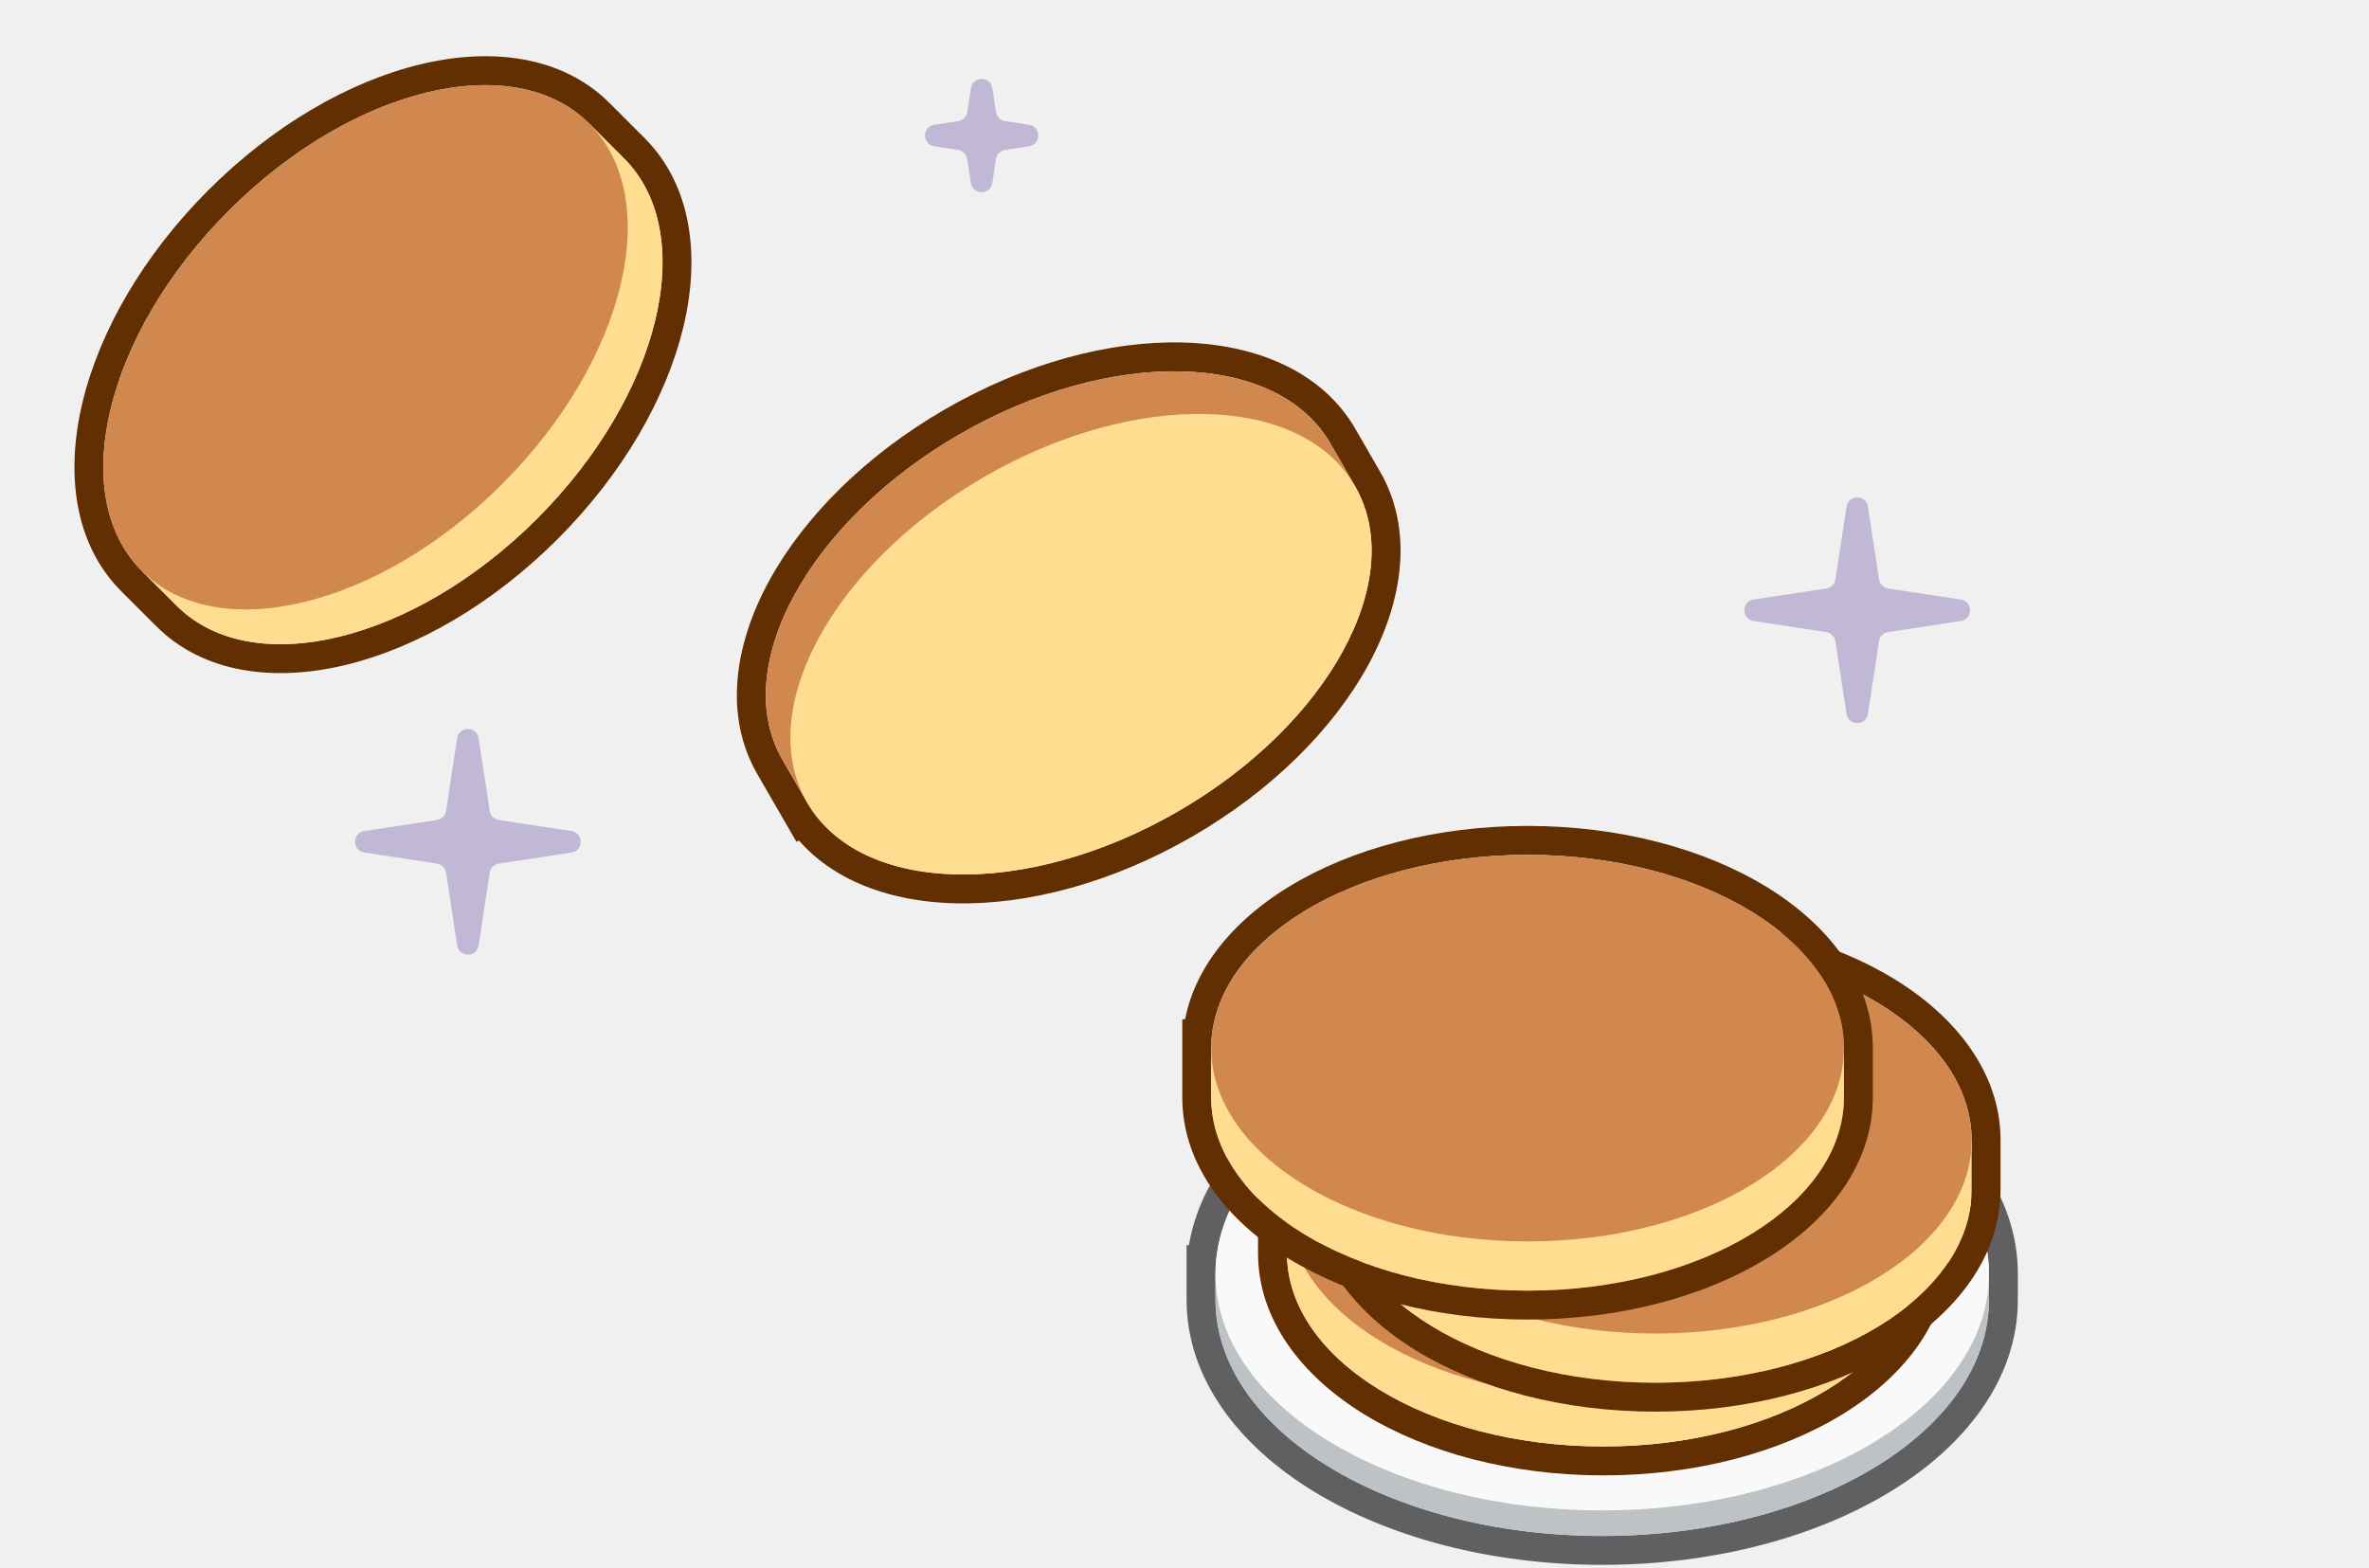
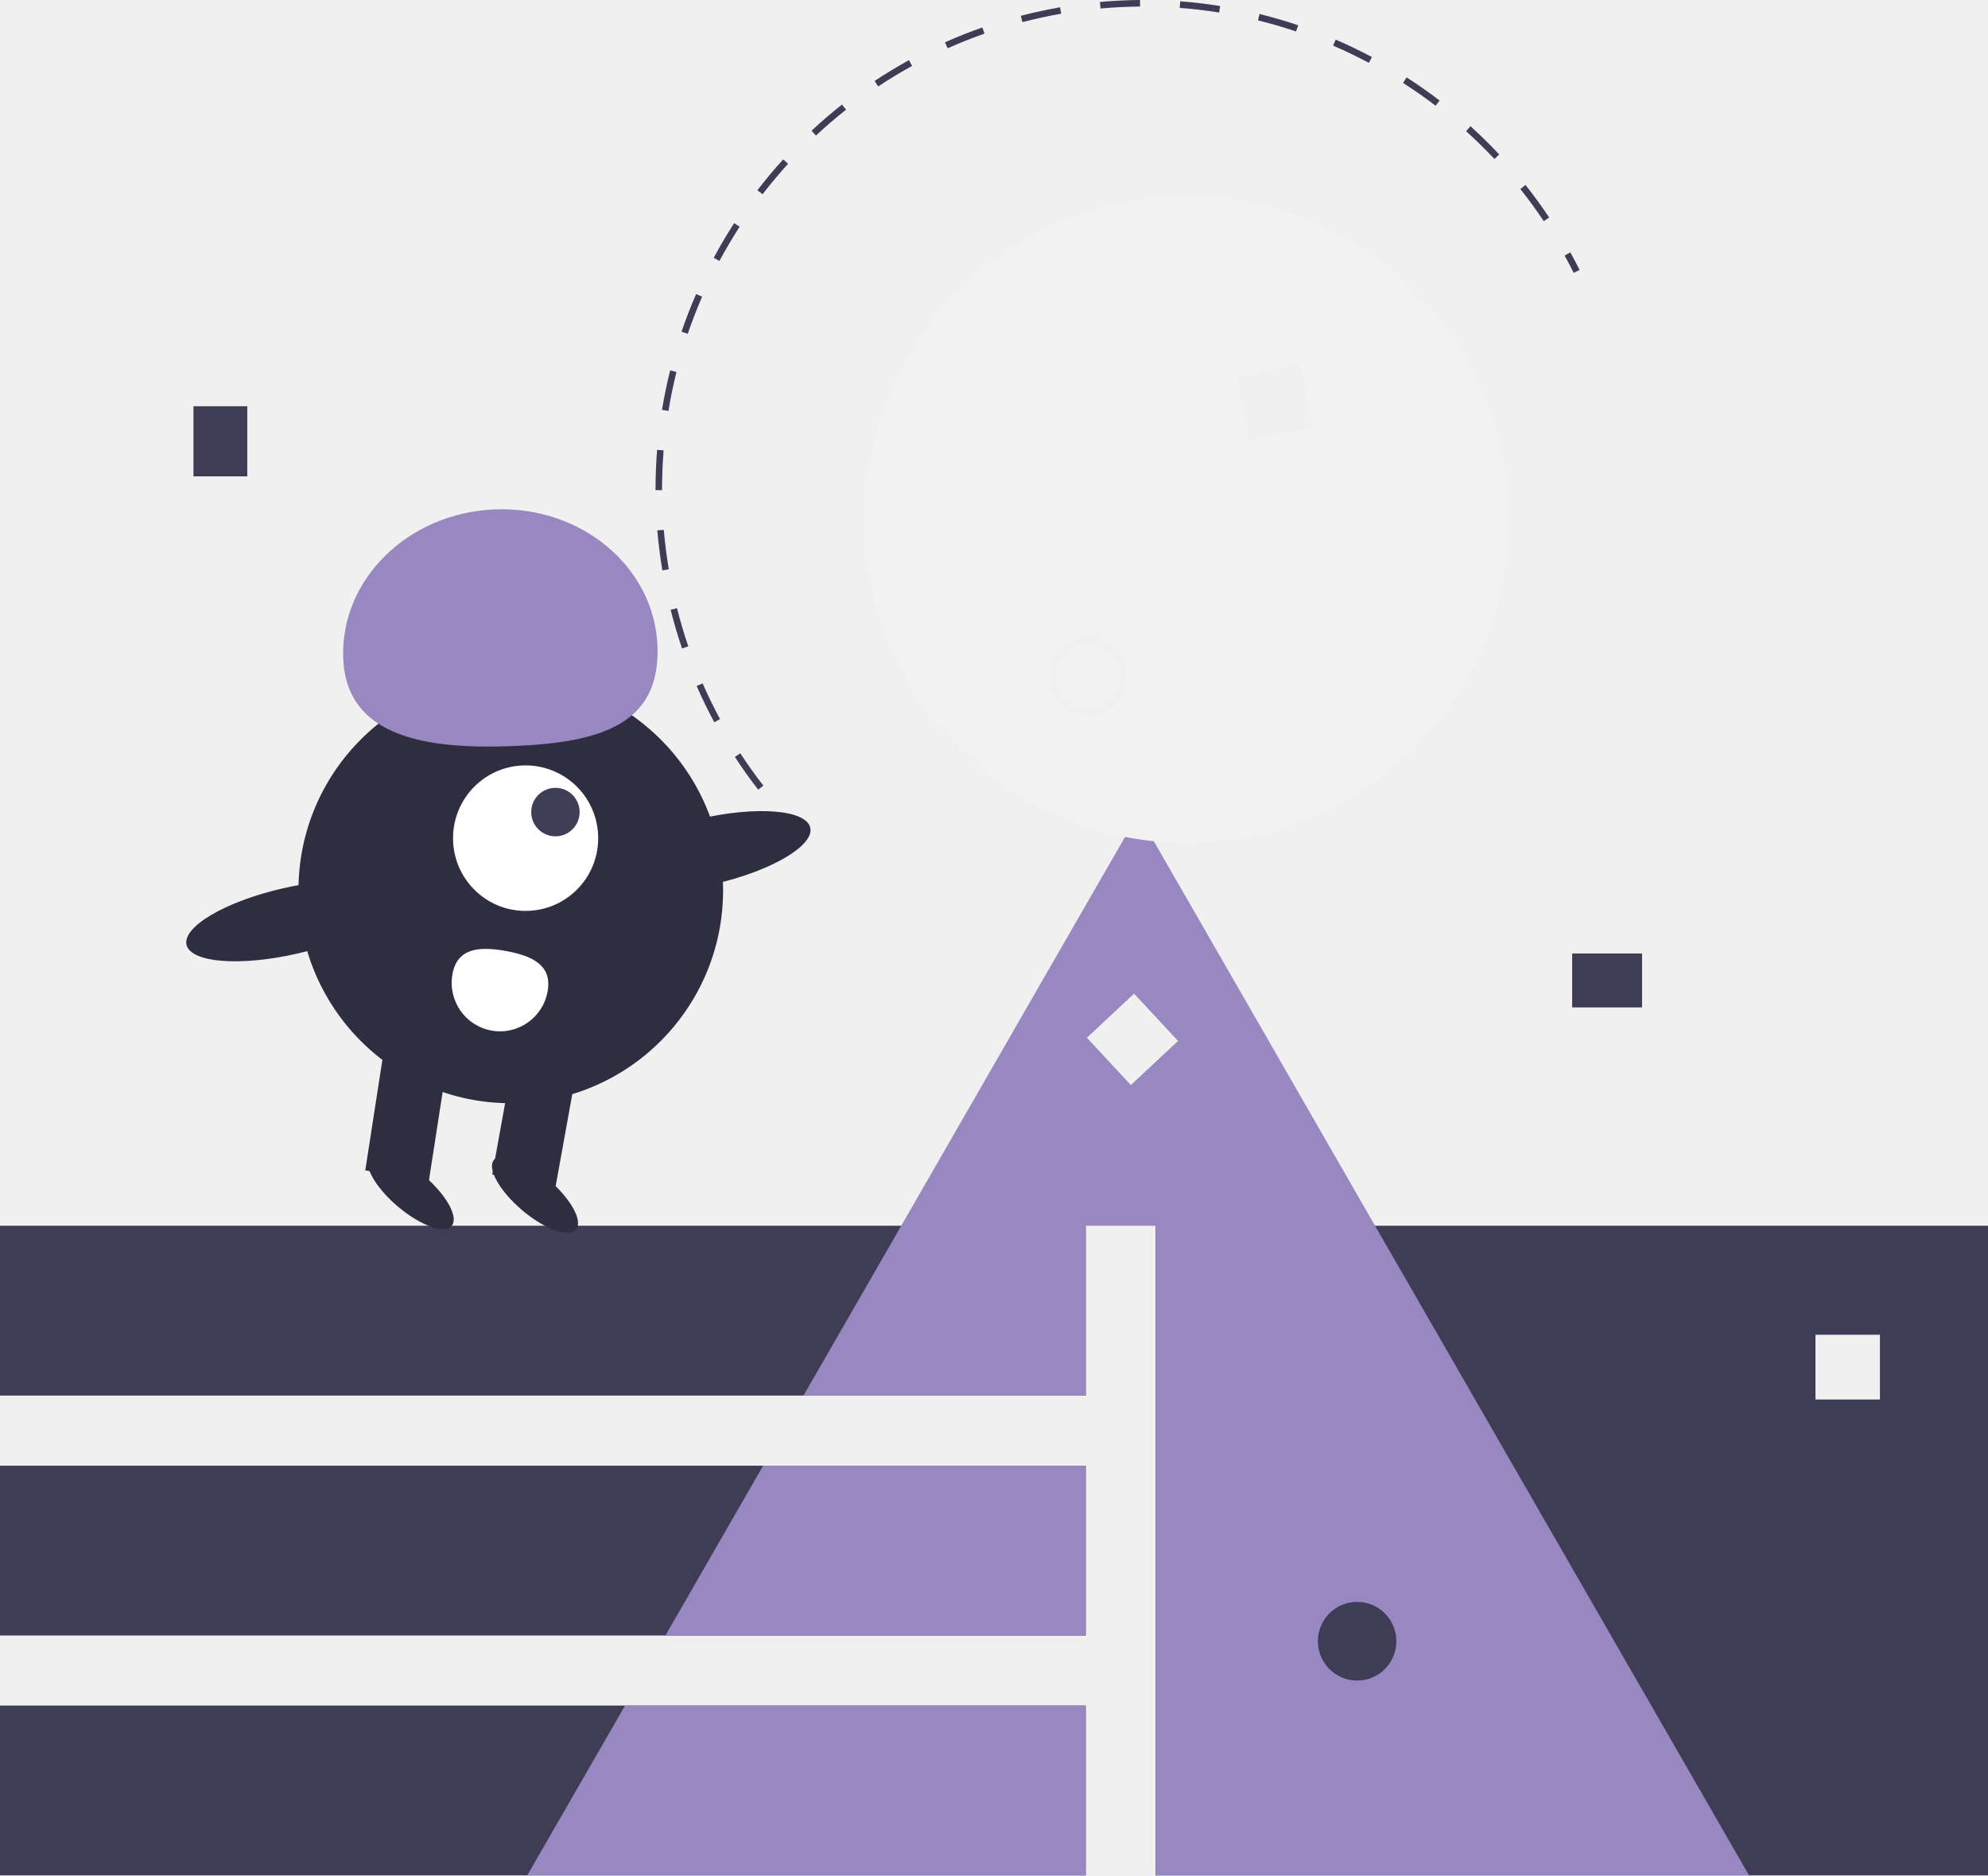
- <svg xmlns="http://www.w3.org/2000/svg" width="266" height="176" fill="none" viewBox="0 0 266 176">
-   <g clip-path="url(#clip0)">
-     <path fill="#8F80BA" d="M53.741 82.901C53.53 81.522 51.543 81.522 51.333 82.901L50.088 91.068C50.008 91.595 49.594 92.008 49.068 92.088L40.901 93.333C39.522 93.543 39.522 95.53 40.901 95.741L49.068 96.985C49.594 97.065 50.008 97.479 50.088 98.005L51.333 106.172C51.543 107.551 53.53 107.551 53.741 106.172L54.985 98.005C55.065 97.479 55.479 97.065 56.005 96.985L64.172 95.741C65.551 95.53 65.551 93.543 64.172 93.333L56.005 92.088C55.479 92.008 55.065 91.595 54.985 91.068L53.741 82.901Z" opacity=".5" />
-     <path fill="#8F80BA" d="M209.741 56.901C209.53 55.522 207.543 55.522 207.333 56.901L206.088 65.068C206.008 65.595 205.595 66.008 205.068 66.088L196.901 67.333C195.522 67.543 195.522 69.53 196.901 69.741L205.068 70.985C205.595 71.065 206.008 71.479 206.088 72.005L207.333 80.172C207.543 81.551 209.53 81.551 209.741 80.172L210.985 72.005C211.065 71.479 211.479 71.065 212.005 70.985L220.172 69.741C221.551 69.53 221.551 67.543 220.172 67.333L212.005 66.088C211.479 66.008 211.065 65.595 210.985 65.068L209.741 56.901Z" opacity=".5" />
-     <path fill="#8F80BA" d="M109.018 9.901C109.228 8.522 111.216 8.522 111.426 9.901L111.835 12.588C111.915 13.115 112.329 13.528 112.856 13.608L115.542 14.018C116.922 14.228 116.922 16.216 115.542 16.426L112.856 16.835C112.329 16.915 111.915 17.329 111.835 17.856L111.426 20.542C111.216 21.922 109.228 21.922 109.018 20.542L108.608 17.856C108.528 17.329 108.115 16.915 107.588 16.835L104.901 16.426C103.522 16.216 103.522 14.228 104.901 14.018L107.588 13.608C108.115 13.528 108.528 13.115 108.608 12.588L109.018 9.901Z" opacity=".5" />
-     <mask id="path-4-outside-1" width="95" height="64" x="132.48" y="112.552" fill="#000" maskUnits="userSpaceOnUse">
-       <rect width="95" height="64" x="132.48" y="112.552" fill="#fff" />
-       <path fill-rule="evenodd" d="M223.325 143.127V145.955C223.325 160.61 203.884 172.491 179.903 172.491C155.921 172.491 136.48 160.61 136.48 145.955V143.089H136.48C136.48 143.088 136.48 143.088 136.48 143.088C136.48 128.432 155.921 116.552 179.903 116.552C203.884 116.552 223.325 128.432 223.325 143.088C223.325 143.101 223.325 143.114 223.325 143.127Z" clip-rule="evenodd" />
-     </mask>
-     <path fill="#606063" d="M223.325 143.127L220.078 143.119V143.127H223.325ZM136.48 143.089V139.841H133.233V143.089H136.48ZM136.48 143.089V146.337H139.728L139.728 143.089L136.48 143.089ZM220.078 143.127V145.955H226.573V143.127H220.078ZM220.078 145.955C220.078 151.723 216.238 157.471 208.914 161.947C201.644 166.389 191.395 169.243 179.903 169.243V175.738C192.391 175.738 203.854 172.651 212.3 167.489C220.691 162.362 226.573 154.842 226.573 145.955H220.078ZM179.903 169.243C168.41 169.243 158.161 166.389 150.892 161.947C143.567 157.471 139.728 151.723 139.728 145.955H133.233C133.233 154.842 139.114 162.362 147.505 167.489C155.951 172.651 167.414 175.738 179.903 175.738V169.243ZM139.728 145.955V143.089H133.233V145.955H139.728ZM136.48 146.337H136.48V139.841H136.48V146.337ZM139.728 143.089C139.728 143.088 139.728 143.088 139.728 143.088H133.233C133.233 143.088 133.233 143.089 133.233 143.089L139.728 143.089ZM139.728 143.088C139.728 137.319 143.567 131.571 150.892 127.095C158.161 122.653 168.41 119.799 179.903 119.799V113.304C167.414 113.304 155.952 116.391 147.505 121.553C139.114 126.681 133.233 134.201 133.233 143.088H139.728ZM179.903 119.799C191.396 119.799 201.644 122.653 208.914 127.095C216.239 131.571 220.078 137.319 220.078 143.088H226.573C226.573 134.201 220.691 126.681 212.301 121.553C203.854 116.391 192.391 113.304 179.903 113.304V119.799ZM220.078 143.088C220.078 143.098 220.078 143.109 220.078 143.119L226.573 143.134C226.573 143.119 226.573 143.103 226.573 143.088H220.078Z" mask="url(#path-4-outside-1)" />
-     <path fill="#BDC2C4" d="M223.325 145.955C223.325 160.61 203.884 172.49 179.903 172.49C155.921 172.49 136.48 160.61 136.48 145.955V143.089H223.325V145.955Z" />
-     <path fill="#FAF9FA" d="M223.325 143.088C223.325 157.743 203.884 169.624 179.903 169.624C155.921 169.624 136.48 157.743 136.48 143.088C136.48 128.432 155.921 116.552 179.903 116.552C203.884 116.552 223.325 128.432 223.325 143.088Z" />
-     <mask id="path-8-outside-2" width="79" height="57" x="140.504" y="109.501" fill="#000" maskUnits="userSpaceOnUse">
-       <rect width="79" height="57" x="140.504" y="109.501" fill="#fff" />
-       <path fill-rule="evenodd" d="M215.547 135.31C215.547 135.276 215.547 135.242 215.547 135.208C215.547 123.22 199.644 113.501 180.026 113.501C160.408 113.501 144.505 123.22 144.505 135.208C144.505 135.209 144.505 135.209 144.505 135.21H144.504V140.735C144.504 152.724 160.408 162.442 180.026 162.442C199.643 162.442 215.547 152.724 215.547 140.735V135.31Z" clip-rule="evenodd" />
-     </mask>
-     <path fill="#612F01" d="M215.547 135.31L212.299 135.286L212.299 135.298V135.31H215.547ZM144.505 135.21V138.457H147.753L147.752 135.209L144.505 135.21ZM144.504 135.21V131.962H141.257V135.21H144.504ZM212.3 135.208C212.3 135.234 212.299 135.26 212.299 135.286L218.794 135.334C218.795 135.293 218.795 135.251 218.795 135.208H212.3ZM180.026 116.749C189.337 116.749 197.61 119.062 203.45 122.63C209.345 126.233 212.3 130.774 212.3 135.208H218.795C218.795 127.655 213.798 121.342 206.837 117.088C199.82 112.8 190.333 110.253 180.026 110.253V116.749ZM147.752 135.208C147.752 130.774 150.707 126.233 156.602 122.63C162.442 119.062 170.715 116.749 180.026 116.749V110.253C169.719 110.253 160.232 112.8 153.215 117.088C146.254 121.342 141.257 127.655 141.257 135.208H147.752ZM147.752 135.209C147.752 135.209 147.752 135.209 147.752 135.208H141.257C141.257 135.209 141.257 135.209 141.257 135.21L147.752 135.209ZM144.504 138.457H144.505V131.962H144.504V138.457ZM147.752 140.735V135.21H141.257V140.735H147.752ZM180.026 159.195C170.715 159.195 162.441 156.882 156.602 153.313C150.707 149.711 147.752 145.17 147.752 140.735H141.257C141.257 148.289 146.254 154.602 153.215 158.856C160.232 163.144 169.719 165.69 180.026 165.69V159.195ZM212.299 140.735C212.299 145.17 209.344 149.711 203.449 153.313C197.61 156.882 189.336 159.195 180.026 159.195V165.69C190.332 165.69 199.82 163.144 206.836 158.856C213.797 154.602 218.794 148.289 218.794 140.735H212.299ZM212.299 135.31V140.735H218.794V135.31H212.299Z" mask="url(#path-8-outside-2)" />
-     <path fill="#FEDC90" d="M215.547 140.735C215.547 152.724 199.643 162.442 180.025 162.442C160.408 162.442 144.504 152.724 144.504 140.735V135.21H215.547V140.735Z" />
-     <path fill="#D1884F" d="M215.546 135.208C215.546 147.197 199.643 156.916 180.025 156.916C160.407 156.916 144.504 147.197 144.504 135.208C144.504 123.22 160.407 113.501 180.025 113.501C199.643 113.501 215.546 123.22 215.546 135.208Z" />
-     <mask id="path-12-outside-3" width="79" height="57" x="146.337" y="102.344" fill="#000" maskUnits="userSpaceOnUse">
-       <rect width="79" height="57" x="146.337" y="102.344" fill="#fff" />
-       <path fill-rule="evenodd" d="M221.38 128.232C221.381 128.172 221.381 128.112 221.381 128.052C221.381 116.063 205.478 106.344 185.86 106.344C166.243 106.344 150.34 116.062 150.339 128.05H150.337V133.576C150.337 145.564 166.241 155.283 185.859 155.283C205.476 155.283 221.38 145.564 221.38 133.576V128.232Z" clip-rule="evenodd" />
-     </mask>
-     <path fill="#612F01" d="M221.38 128.232L218.132 128.189L218.132 128.211V128.232H221.38ZM150.339 128.05V131.298H153.586L153.586 128.05L150.339 128.05ZM150.337 128.05V124.803H147.09V128.05H150.337ZM218.133 128.052C218.133 128.097 218.133 128.143 218.132 128.189L224.627 128.276C224.628 128.201 224.629 128.126 224.629 128.052H218.133ZM185.86 109.592C195.171 109.592 203.444 111.905 209.284 115.473C215.179 119.076 218.133 123.617 218.133 128.052H224.629C224.629 120.498 219.632 114.185 212.671 109.931C205.654 105.643 196.167 103.097 185.86 103.097V109.592ZM153.586 128.05C153.587 123.616 156.542 119.075 162.437 115.473C168.276 111.905 176.549 109.592 185.86 109.592V103.097C175.553 103.097 166.067 105.643 159.05 109.931C152.089 114.184 147.092 120.496 147.091 128.05L153.586 128.05ZM150.337 131.298H150.339V124.803H150.337V131.298ZM153.585 133.576V128.05H147.09V133.576H153.585ZM185.859 152.035C176.548 152.035 168.274 149.722 162.435 146.154C156.54 142.551 153.585 138.01 153.585 133.576H147.09C147.09 141.129 152.087 147.442 159.048 151.696C166.065 155.984 175.552 158.531 185.859 158.531V152.035ZM218.132 133.576C218.132 138.01 215.177 142.551 209.282 146.154C203.443 149.722 195.169 152.035 185.859 152.035V158.531C196.165 158.531 205.653 155.984 212.669 151.696C219.63 147.442 224.627 141.129 224.627 133.576H218.132ZM218.132 128.232V133.576H224.627V128.232H218.132Z" mask="url(#path-12-outside-3)" />
-     <path fill="#FEDC90" d="M221.38 133.576C221.38 145.565 205.476 155.283 185.859 155.283C166.241 155.283 150.337 145.565 150.337 133.576V128.05H221.38V133.576Z" />
-     <path fill="#D1884F" d="M221.38 128.052C221.38 140.041 205.477 149.759 185.859 149.759C166.241 149.759 150.338 140.041 150.338 128.052C150.338 116.063 166.241 106.345 185.859 106.345C205.477 106.345 221.38 116.063 221.38 128.052Z" />
-     <mask id="path-16-outside-4" width="79" height="57" x="132" y="92.001" fill="#000" maskUnits="userSpaceOnUse">
-       <rect width="79" height="57" x="132" y="92.001" fill="#fff" />
-       <path fill-rule="evenodd" d="M207.042 117.82C207.043 117.783 207.043 117.746 207.043 117.708C207.043 105.72 191.139 96.001 171.522 96.001C151.904 96.001 136 105.72 136 117.708C136 117.709 136 117.709 136 117.709H136V123.235C136 135.224 151.903 144.942 171.521 144.942C191.139 144.942 207.042 135.224 207.042 123.235V117.82Z" clip-rule="evenodd" />
-     </mask>
-     <path fill="#612F01" d="M207.042 117.82L203.795 117.793L203.795 117.807V117.82H207.042ZM136 117.709V120.957H139.248L139.248 117.709L136 117.709ZM136 117.709V114.462H132.752V117.709H136ZM203.795 117.708C203.795 117.737 203.795 117.765 203.795 117.793L210.29 117.847C210.29 117.801 210.29 117.755 210.29 117.708H203.795ZM171.522 99.249C180.833 99.249 189.106 101.562 194.945 105.13C200.841 108.733 203.795 113.274 203.795 117.708H210.29C210.29 110.155 205.293 103.842 198.332 99.588C191.316 95.3 181.829 92.754 171.522 92.754V99.249ZM139.248 117.708C139.248 113.274 142.203 108.733 148.098 105.13C153.937 101.562 162.211 99.249 171.522 99.249V92.754C161.215 92.754 151.728 95.3 144.711 99.588C137.75 103.842 132.753 110.155 132.753 117.708H139.248ZM139.248 117.709C139.248 117.709 139.248 117.709 139.248 117.708H132.753C132.753 117.709 132.753 117.709 132.753 117.71L139.248 117.709ZM136 120.957H136V114.462H136V120.957ZM139.248 123.235V117.709H132.752V123.235H139.248ZM171.521 141.695C162.21 141.695 153.937 139.382 148.097 135.813C142.202 132.211 139.248 127.67 139.248 123.235H132.752C132.752 130.789 137.749 137.102 144.71 141.355C151.727 145.643 161.214 148.19 171.521 148.19V141.695ZM203.795 123.235C203.795 127.67 200.84 132.211 194.945 135.813C189.106 139.382 180.832 141.695 171.521 141.695V148.19C181.828 148.19 191.315 145.643 198.332 141.355C205.293 137.102 210.29 130.789 210.29 123.235H203.795ZM203.795 117.82V123.235H210.29V117.82H203.795Z" mask="url(#path-16-outside-4)" />
-     <path fill="#FEDC90" d="M207.042 123.235C207.042 135.224 191.139 144.942 171.521 144.942C151.903 144.942 136 135.224 136 123.235V117.709H207.042V123.235Z" />
-     <path fill="#D1884F" d="M207.043 117.708C207.043 129.697 191.139 139.416 171.521 139.416C151.904 139.416 136 129.697 136 117.708C136 105.72 151.904 96.001 171.521 96.001C191.139 96.001 207.043 105.72 207.043 117.708Z" />
-     <mask id="path-20-outside-5" width="96.916" height="88.863" x="71.507" y="25.506" fill="#000" maskUnits="userSpaceOnUse">
-       <rect width="96.916" height="88.863" x="71.507" y="25.506" fill="#fff" />
-       <path fill-rule="evenodd" d="M152.096 54.505C152.111 54.532 152.127 54.558 152.142 54.585C158.136 64.967 149.223 81.336 132.233 91.144C115.244 100.953 96.613 100.488 90.618 90.107L90.618 90.107L87.855 85.322C81.861 74.939 90.774 58.571 107.763 48.762C124.753 38.953 143.385 39.418 149.379 49.8L152.096 54.505Z" clip-rule="evenodd" />
-     </mask>
-     <path fill="#612F01" d="M152.096 54.505L149.294 56.148L149.289 56.139L149.283 56.129L152.096 54.505ZM90.618 90.107L88.994 87.294L91.806 85.67L93.43 88.483L90.618 90.107ZM90.618 90.107L92.242 92.919L89.429 94.543L87.805 91.731L90.618 90.107ZM87.855 85.322L90.667 83.698L87.855 85.322ZM149.379 49.8L152.192 48.177L149.379 49.8ZM149.329 56.209C149.318 56.188 149.306 56.168 149.294 56.148L154.897 52.863C154.916 52.895 154.935 52.928 154.955 52.961L149.329 56.209ZM130.61 88.332C138.673 83.677 144.682 77.537 147.955 71.527C151.259 65.459 151.547 60.049 149.329 56.209L154.955 52.961C158.731 59.503 157.56 67.468 153.659 74.633C149.726 81.855 142.783 88.804 133.857 93.957L130.61 88.332ZM93.43 88.483C95.648 92.323 100.477 94.778 107.384 94.95C114.225 95.121 122.546 92.987 130.61 88.332L133.857 93.957C124.931 99.11 115.442 101.649 107.222 101.444C99.067 101.24 91.583 98.272 87.805 91.731L93.43 88.483ZM88.994 87.294L88.994 87.294L92.242 92.919L92.242 92.919L88.994 87.294ZM90.667 83.698L93.43 88.483L87.805 91.731L85.042 86.945L90.667 83.698ZM109.387 51.574C101.324 56.23 95.315 62.37 92.042 68.38C88.738 74.447 88.45 79.857 90.667 83.698L85.042 86.945C81.266 80.404 82.437 72.438 86.338 65.273C90.271 58.052 97.214 51.103 106.14 45.949L109.387 51.574ZM146.567 51.424C144.349 47.584 139.52 45.128 132.614 44.956C125.772 44.785 117.451 46.919 109.387 51.574L106.14 45.949C115.066 40.796 124.555 38.258 132.776 38.463C140.931 38.666 148.415 41.635 152.192 48.177L146.567 51.424ZM149.283 56.129L146.567 51.424L152.192 48.177L154.908 52.881L149.283 56.129Z" mask="url(#path-20-outside-5)" />
-     <path fill="#D1884F" d="M149.378 49.799C143.384 39.417 124.752 38.952 107.762 48.761C90.773 58.57 81.859 74.938 87.854 85.321L90.617 90.106L152.141 54.585L149.378 49.799Z" />
-     <path fill="#FEDC90" d="M152.142 54.585C146.147 44.203 127.515 43.737 110.526 53.546C93.536 63.355 84.623 79.724 90.617 90.106C96.612 100.489 115.244 100.954 132.233 91.145C149.223 81.336 158.136 64.967 152.142 54.585Z" />
-     <mask id="path-24-outside-6" width="96.166" height="96.166" x="-5.05" y="-7.124" fill="#000" maskUnits="userSpaceOnUse">
-       <rect width="96.166" height="96.166" x="-5.05" y="-7.124" fill="#fff" />
-       <path fill-rule="evenodd" d="M15.927 64.117C15.927 64.117 15.927 64.117 15.927 64.116C7.449 55.639 11.823 37.522 25.695 23.65C39.566 9.778 57.684 5.405 66.161 13.882C66.168 13.889 66.175 13.896 66.183 13.903L70.068 17.789C78.546 26.266 74.172 44.384 60.301 58.256C46.429 72.128 28.311 76.501 19.834 68.024L15.927 64.117Z" clip-rule="evenodd" />
-     </mask>
-     <path fill="#612F01" d="M66.183 13.903L63.886 16.2L63.881 16.195L66.183 13.903ZM18.223 61.82C18.325 61.922 18.408 62.018 18.474 62.102C18.507 62.143 18.536 62.183 18.562 62.218C18.587 62.254 18.61 62.286 18.629 62.315C18.648 62.344 18.665 62.369 18.678 62.391C18.692 62.413 18.703 62.431 18.712 62.446C18.72 62.46 18.727 62.471 18.731 62.478C18.733 62.482 18.735 62.485 18.736 62.487C18.736 62.487 18.737 62.488 18.737 62.489C18.737 62.489 18.737 62.489 18.737 62.489C18.737 62.489 18.737 62.489 18.737 62.489C18.737 62.489 18.737 62.489 18.737 62.489C18.737 62.489 18.737 62.489 18.737 62.489C18.737 62.49 18.737 62.488 18.736 62.487C18.735 62.485 18.733 62.482 18.731 62.478C18.727 62.471 18.72 62.46 18.712 62.446C18.703 62.431 18.692 62.413 18.678 62.391C18.665 62.37 18.648 62.344 18.629 62.315C18.61 62.286 18.587 62.254 18.562 62.218C18.536 62.183 18.507 62.144 18.474 62.102C18.408 62.018 18.325 61.922 18.223 61.82L13.63 66.413C13.529 66.311 13.446 66.215 13.38 66.131C13.347 66.09 13.317 66.05 13.292 66.015C13.266 65.979 13.244 65.947 13.225 65.918C13.205 65.889 13.189 65.864 13.175 65.842C13.162 65.82 13.15 65.802 13.142 65.787C13.133 65.773 13.127 65.762 13.123 65.755C13.12 65.751 13.119 65.748 13.118 65.746C13.117 65.746 13.117 65.745 13.117 65.744C13.116 65.744 13.116 65.744 13.116 65.744C13.116 65.744 13.116 65.744 13.116 65.744C13.116 65.744 13.116 65.744 13.116 65.744C13.116 65.744 13.116 65.744 13.116 65.744C13.116 65.743 13.117 65.745 13.118 65.746C13.119 65.748 13.12 65.751 13.123 65.755C13.127 65.762 13.133 65.773 13.142 65.787C13.15 65.802 13.162 65.82 13.175 65.842C13.189 65.864 13.205 65.889 13.225 65.918C13.244 65.947 13.266 65.979 13.292 66.015C13.317 66.05 13.347 66.09 13.38 66.131C13.445 66.215 13.528 66.311 13.63 66.413L18.223 61.82ZM27.991 25.946C21.407 32.53 17.192 40.016 15.587 46.668C13.966 53.384 15.087 58.684 18.223 61.82L13.63 66.413C8.289 61.072 7.359 53.074 9.273 45.144C11.202 37.15 16.11 28.641 23.398 21.353L27.991 25.946ZM63.865 16.178C60.729 13.042 55.429 11.921 48.713 13.542C42.06 15.148 34.575 19.362 27.991 25.946L23.398 21.353C30.686 14.065 39.195 9.157 47.189 7.228C55.119 5.314 63.116 6.244 68.458 11.585L63.865 16.178ZM63.881 16.195C63.876 16.189 63.87 16.184 63.865 16.178L68.458 11.585C68.466 11.594 68.475 11.603 68.484 11.612L63.881 16.195ZM67.772 20.086L63.886 16.2L68.479 11.607L72.365 15.493L67.772 20.086ZM58.004 55.959C64.588 49.376 68.803 41.89 70.409 35.237C72.03 28.522 70.908 23.221 67.772 20.086L72.365 15.493C77.706 20.834 78.637 28.831 76.722 36.762C74.793 44.755 69.885 53.264 62.597 60.552L58.004 55.959ZM22.13 65.727C25.266 68.863 30.566 69.985 37.282 68.364C43.935 66.758 51.42 62.543 58.004 55.959L62.597 60.552C55.309 67.84 46.8 72.748 38.806 74.678C30.876 76.592 22.879 75.662 17.538 70.32L22.13 65.727ZM18.223 61.82L22.13 65.727L17.538 70.32L13.63 66.413L18.223 61.82Z" mask="url(#path-24-outside-6)" />
-     <path fill="#FEDC90" d="M19.834 68.023C28.311 76.501 46.428 72.127 60.3 58.255C74.172 44.383 78.545 26.266 70.068 17.789L66.161 13.882L15.926 64.116L19.834 68.023Z" />
-     <path fill="#D1884F" d="M15.927 64.116C24.404 72.594 42.522 68.221 56.393 54.349C70.265 40.477 74.638 22.359 66.161 13.882C57.684 5.405 39.566 9.778 25.695 23.65C11.823 37.522 7.449 55.639 15.927 64.116Z" />
+ <svg xmlns="http://www.w3.org/2000/svg" width="106pt" height="100pt" viewBox="0 0 106 100" version="1.1">
+   <g id="surface1">
+     <path style=" stroke:none;fill-rule:nonzero;fill:rgb(24.706%,23.922%,33.725%);fill-opacity:1;" d="M 61.617 65.352 L 61.617 99.988 L 106.039 99.988 L 106.039 65.352 Z M 100.238 74.617 L 96.801 74.617 L 96.801 71.164 L 100.238 71.164 Z M 100.238 74.617 " />
+     <path style=" stroke:none;fill-rule:nonzero;fill:rgb(24.706%,23.922%,33.725%);fill-opacity:1;" d="M 0 65.352 L 57.891 65.352 L 57.891 74.406 L 0 74.406 Z M 0 65.352 " />
+     <path style=" stroke:none;fill-rule:nonzero;fill:rgb(24.706%,23.922%,33.725%);fill-opacity:1;" d="M 0 78.145 L 57.891 78.145 L 57.891 87.199 L 0 87.199 Z M 0 78.145 " />
+     <path style=" stroke:none;fill-rule:nonzero;fill:rgb(24.706%,23.922%,33.725%);fill-opacity:1;" d="M 0 90.934 L 57.891 90.934 L 57.891 99.988 L 0 99.988 Z M 0 90.934 " />
+     <path style=" stroke:none;fill-rule:nonzero;fill:rgb(24.706%,23.922%,33.725%);fill-opacity:1;" d="M 10.316 21.66 L 13.184 21.66 L 13.184 25.398 L 10.316 25.398 Z M 10.316 21.66 " />
+     <path style=" stroke:none;fill-rule:nonzero;fill:rgb(24.706%,23.922%,33.725%);fill-opacity:1;" d="M 87.555 50.836 L 87.555 53.711 L 83.828 53.711 L 83.828 50.836 Z M 87.555 50.836 " />
+     <path style=" stroke:none;fill-rule:nonzero;fill:rgb(59.608%,52.941%,75.294%);fill-opacity:1;" d="M 40.691 78.145 L 57.891 78.145 L 57.891 87.199 L 35.48 87.199 Z M 40.691 78.145 " />
+     <path style=" stroke:none;fill-rule:nonzero;fill:rgb(59.608%,52.941%,75.294%);fill-opacity:1;" d="M 33.328 90.934 L 57.891 90.934 L 57.891 99.988 L 28.113 99.988 Z M 33.328 90.934 " />
+     <path style=" stroke:none;fill-rule:nonzero;fill:rgb(24.706%,23.922%,33.725%);fill-opacity:1;" d="M 42.539 44.504 C 42.293 44.258 42.051 44 41.812 43.742 L 42.07 43.508 C 42.301 43.762 42.543 44.016 42.789 44.258 Z M 42.539 44.504 " />
+     <path style=" stroke:none;fill-rule:nonzero;fill:rgb(24.706%,23.922%,33.725%);fill-opacity:1;" d="M 40.426 42.102 C 39.988 41.539 39.57 40.953 39.184 40.355 L 39.473 40.164 C 39.859 40.754 40.27 41.332 40.703 41.887 Z M 38.086 38.508 C 37.746 37.879 37.43 37.23 37.145 36.574 L 37.465 36.438 C 37.746 37.082 38.059 37.723 38.391 38.34 Z M 36.367 34.574 C 36.137 33.898 35.934 33.207 35.758 32.512 L 36.098 32.426 C 36.27 33.109 36.473 33.793 36.699 34.461 Z M 35.66 30.352 L 35.316 30.41 C 35.199 29.703 35.109 28.988 35.047 28.277 L 35.395 28.25 C 35.453 28.949 35.543 29.656 35.66 30.352 Z M 35.301 26.133 L 34.953 26.133 C 34.953 25.418 34.98 24.695 35.035 23.984 L 35.383 24.012 C 35.328 24.715 35.301 25.426 35.301 26.133 Z M 35.641 21.91 L 35.297 21.852 C 35.414 21.148 35.559 20.438 35.734 19.746 L 36.07 19.832 C 35.898 20.516 35.754 21.215 35.641 21.91 Z M 82.312 11.789 C 81.922 11.207 81.504 10.629 81.066 10.078 L 81.34 9.859 C 81.781 10.422 82.207 11.004 82.602 11.598 Z M 36.672 17.797 L 36.34 17.684 C 36.57 17.008 36.832 16.336 37.117 15.68 L 37.438 15.82 C 37.156 16.465 36.898 17.133 36.672 17.797 Z M 79.684 8.477 C 79.199 7.961 78.691 7.465 78.172 6.992 L 78.406 6.73 C 78.934 7.211 79.449 7.715 79.938 8.234 Z M 38.359 13.914 L 38.055 13.746 C 38.391 13.117 38.758 12.496 39.145 11.898 L 39.438 12.086 C 39.055 12.68 38.695 13.293 38.359 13.914 Z M 76.547 5.637 C 75.988 5.211 75.406 4.801 74.812 4.422 L 75 4.125 C 75.602 4.512 76.191 4.926 76.758 5.359 Z M 40.66 10.355 L 40.383 10.145 C 40.82 9.578 41.281 9.023 41.762 8.496 L 42.02 8.734 C 41.547 9.254 41.09 9.801 40.66 10.355 Z M 72.988 3.352 C 72.367 3.02 71.727 2.711 71.082 2.434 L 71.219 2.113 C 71.871 2.395 72.523 2.707 73.152 3.043 Z M 43.508 7.227 L 43.27 6.973 C 43.789 6.484 44.336 6.016 44.895 5.574 L 45.113 5.848 C 44.559 6.285 44.02 6.746 43.508 7.227 Z M 69.105 1.676 C 68.441 1.453 67.758 1.254 67.074 1.086 L 67.16 0.746 C 67.848 0.918 68.543 1.117 69.219 1.348 Z M 46.824 4.609 L 46.633 4.316 C 47.227 3.922 47.844 3.551 48.465 3.207 L 48.633 3.516 C 48.02 3.852 47.41 4.219 46.824 4.609 Z M 65.004 0.668 C 64.309 0.555 63.602 0.473 62.902 0.422 L 62.93 0.07 C 63.641 0.125 64.355 0.207 65.059 0.32 Z M 50.527 2.574 L 50.387 2.254 C 51.035 1.965 51.707 1.699 52.379 1.465 L 52.492 1.793 C 51.828 2.027 51.168 2.289 50.527 2.574 Z M 60.789 0.348 C 60.09 0.355 59.379 0.391 58.68 0.453 L 58.648 0.105 C 59.355 0.043 60.078 0.004 60.785 0 Z M 54.516 1.18 L 54.43 0.84 C 55.117 0.664 55.824 0.512 56.523 0.387 L 56.582 0.73 C 55.891 0.852 55.195 1.004 54.516 1.18 Z M 54.516 1.18 " />
+     <path style=" stroke:none;fill-rule:nonzero;fill:rgb(24.706%,23.922%,33.725%);fill-opacity:1;" d="M 83.91 14.547 C 83.754 14.238 83.594 13.926 83.426 13.625 L 83.73 13.453 C 83.898 13.762 84.066 14.074 84.223 14.391 Z M 83.91 14.547 " />
+     <path style=" stroke:none;fill-rule:nonzero;fill:rgb(59.608%,52.941%,75.294%);fill-opacity:1;" d="M 93.258 99.988 L 76.973 71.699 L 73.316 65.352 L 64.883 50.691 L 60.688 43.406 L 56.492 50.691 L 48.055 65.352 L 44.402 71.699 L 42.84 74.406 L 57.891 74.406 L 57.891 65.352 L 61.617 65.352 L 61.617 99.988 Z M 72.363 85.406 C 73.516 85.406 74.453 86.344 74.453 87.504 C 74.453 88.664 73.516 89.602 72.363 89.602 C 71.207 89.602 70.27 88.664 70.27 87.504 C 70.27 86.348 71.207 85.406 72.363 85.406 Z M 60.297 57.852 L 57.953 55.328 L 60.469 52.977 L 62.812 55.5 Z M 60.297 57.852 " />
+     <path style=" stroke:none;fill-rule:nonzero;fill:rgb(94.902%,94.902%,94.902%);fill-opacity:1;" d="M 59.758 36.043 C 59.758 37.008 58.98 37.789 58.016 37.789 C 57.055 37.789 56.273 37.008 56.273 36.043 C 56.273 35.078 57.055 34.293 58.016 34.293 C 58.98 34.293 59.758 35.078 59.758 36.043 Z M 59.758 36.043 " />
+     <path style=" stroke:none;fill-rule:nonzero;fill:rgb(94.902%,94.902%,94.902%);fill-opacity:1;" d="M 60.023 10.754 C 50.695 12.555 44.594 21.598 46.391 30.953 C 48.188 40.305 57.203 46.426 66.527 44.625 C 75.852 42.824 81.957 33.781 80.16 24.426 C 78.363 15.074 69.348 8.953 60.023 10.754 Z M 58.41 38.102 C 57.277 38.32 56.18 37.578 55.961 36.438 C 55.742 35.301 56.488 34.203 57.621 33.98 C 58.754 33.762 59.852 34.508 60.07 35.645 C 60.285 36.781 59.547 37.883 58.41 38.102 Z M 70 22.797 L 66.621 23.449 L 65.969 20.062 L 69.348 19.41 Z M 70 22.797 " />
+     <path style=" stroke:none;fill-rule:nonzero;fill:rgb(18.431%,18.039%,25.49%);fill-opacity:1;" d="M 38.555 47.465 C 38.555 53.734 33.484 58.82 27.234 58.82 C 20.98 58.82 15.914 53.734 15.914 47.465 C 15.914 41.195 20.98 36.109 27.234 36.109 C 33.484 36.109 38.555 41.195 38.555 47.465 Z M 38.555 47.465 " />
+     <path style=" stroke:none;fill-rule:nonzero;fill:rgb(18.431%,18.039%,25.49%);fill-opacity:1;" d="M 22.859 63.012 L 19.477 62.398 L 20.574 55.312 L 23.957 55.926 Z M 22.859 63.012 " />
+     <path style=" stroke:none;fill-rule:nonzero;fill:rgb(18.431%,18.039%,25.49%);fill-opacity:1;" d="M 27.344 56.539 L 30.727 57.156 L 29.629 63.234 L 26.246 62.621 Z M 27.344 56.539 " />
+     <path style=" stroke:none;fill-rule:nonzero;fill:rgb(18.431%,18.039%,25.49%);fill-opacity:1;" d="M 29.223 62.871 C 28.012 61.844 26.723 61.383 26.34 61.836 C 25.957 62.289 26.625 63.488 27.832 64.516 C 29.039 65.543 30.332 66.004 30.715 65.551 C 31.098 65.098 30.43 63.898 29.223 62.871 Z M 29.223 62.871 " />
+     <path style=" stroke:none;fill-rule:nonzero;fill:rgb(18.431%,18.039%,25.49%);fill-opacity:1;" d="M 22.594 62.672 C 21.387 61.648 20.098 61.184 19.711 61.637 C 19.328 62.094 19.996 63.293 21.203 64.32 C 22.414 65.344 23.703 65.809 24.086 65.355 C 24.469 64.898 23.801 63.699 22.594 62.672 Z M 22.594 62.672 " />
+     <path style=" stroke:none;fill-rule:nonzero;fill:rgb(100%,100%,100%);fill-opacity:1;" d="M 31.895 44.688 C 31.895 46.832 30.164 48.566 28.023 48.566 C 25.887 48.566 24.156 46.832 24.156 44.688 C 24.156 42.543 25.887 40.809 28.023 40.809 C 30.164 40.809 31.895 42.543 31.895 44.688 Z M 31.895 44.688 " />
+     <path style=" stroke:none;fill-rule:nonzero;fill:rgb(24.706%,23.922%,33.725%);fill-opacity:1;" d="M 30.906 43.297 C 30.906 44.012 30.328 44.59 29.617 44.59 C 28.902 44.59 28.324 44.012 28.324 43.297 C 28.324 42.582 28.902 42.004 29.617 42.004 C 30.328 42.004 30.906 42.582 30.906 43.297 Z M 30.906 43.297 " />
+     <path style=" stroke:none;fill-rule:nonzero;fill:rgb(59.608%,52.941%,75.294%);fill-opacity:1;" d="M 18.301 35.113 C 18.133 30.91 21.746 27.348 26.371 27.16 C 30.996 26.973 34.883 30.227 35.055 34.43 C 35.227 38.633 32.008 39.59 27.383 39.777 C 22.758 39.965 18.473 39.316 18.301 35.113 Z M 18.301 35.113 " />
+     <path style=" stroke:none;fill-rule:nonzero;fill:rgb(18.431%,18.039%,25.49%);fill-opacity:1;" d="M 43.203 44.129 C 42.984 43.168 40.336 42.957 37.289 43.66 C 34.242 44.359 31.949 45.703 32.168 46.664 C 32.387 47.625 35.035 47.832 38.082 47.133 C 41.129 46.434 43.422 45.086 43.203 44.129 Z M 43.203 44.129 " />
+     <path style=" stroke:none;fill-rule:nonzero;fill:rgb(18.431%,18.039%,25.49%);fill-opacity:1;" d="M 20.98 47.836 C 20.762 46.875 18.113 46.664 15.066 47.367 C 12.02 48.066 9.727 49.41 9.945 50.371 C 10.168 51.332 12.812 51.539 15.859 50.84 C 18.906 50.141 21.199 48.793 20.98 47.836 Z M 20.98 47.836 " />
+     <path style=" stroke:none;fill-rule:nonzero;fill:rgb(100%,100%,100%);fill-opacity:1;" d="M 24.125 51.938 C 23.871 53.344 24.801 54.691 26.203 54.945 C 27.605 55.199 28.945 54.266 29.199 52.859 C 29.453 51.453 28.371 50.957 26.969 50.703 C 25.566 50.449 24.379 50.535 24.125 51.938 Z M 24.125 51.938 " />
  </g>
-   <defs>
-     <clipPath id="clip0">
-       <rect width="266" height="176" fill="#fff" />
-     </clipPath>
-   </defs>
</svg>
